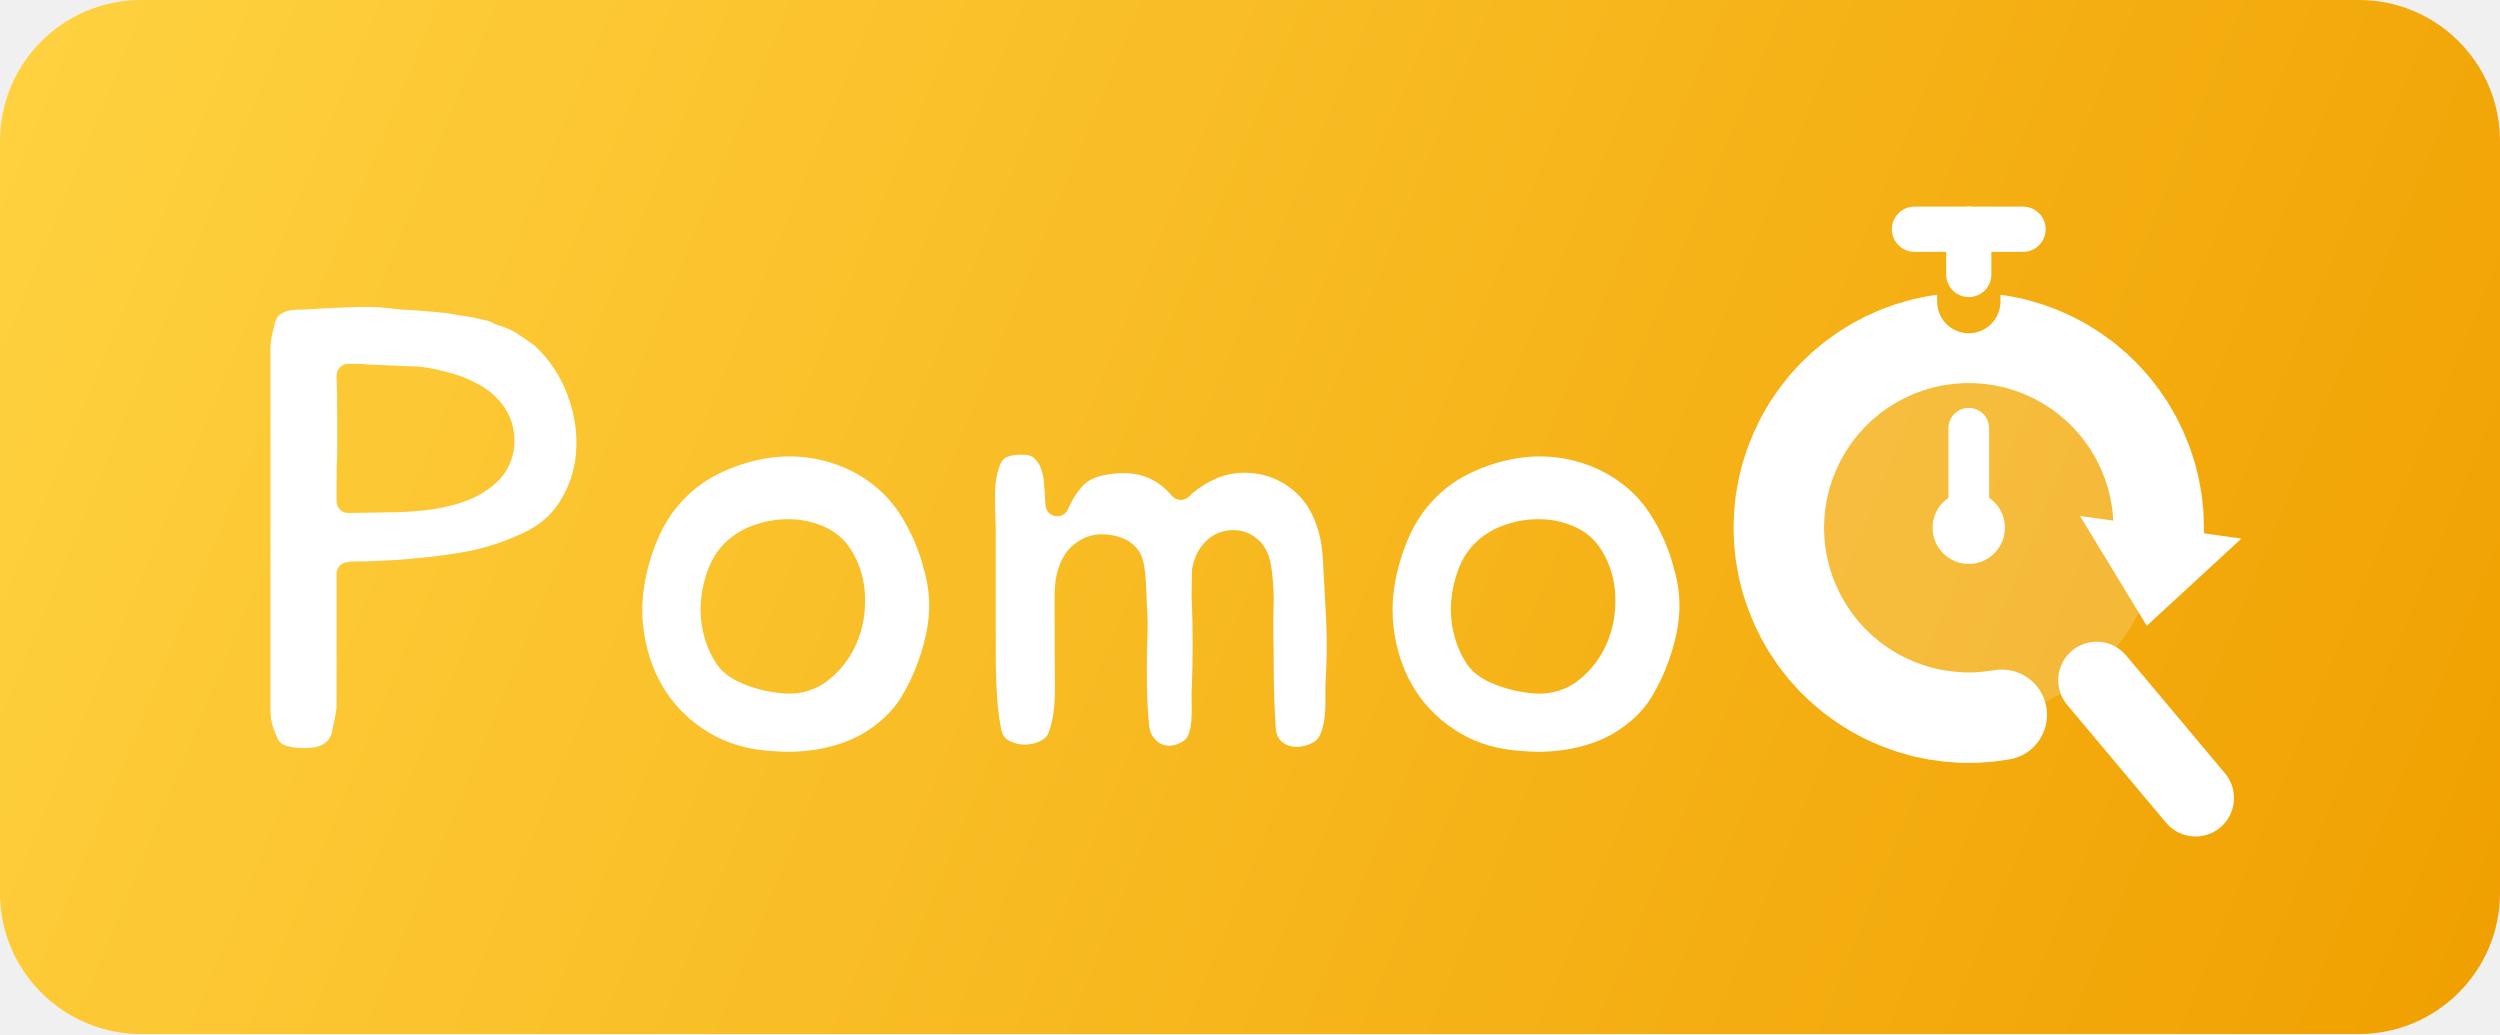
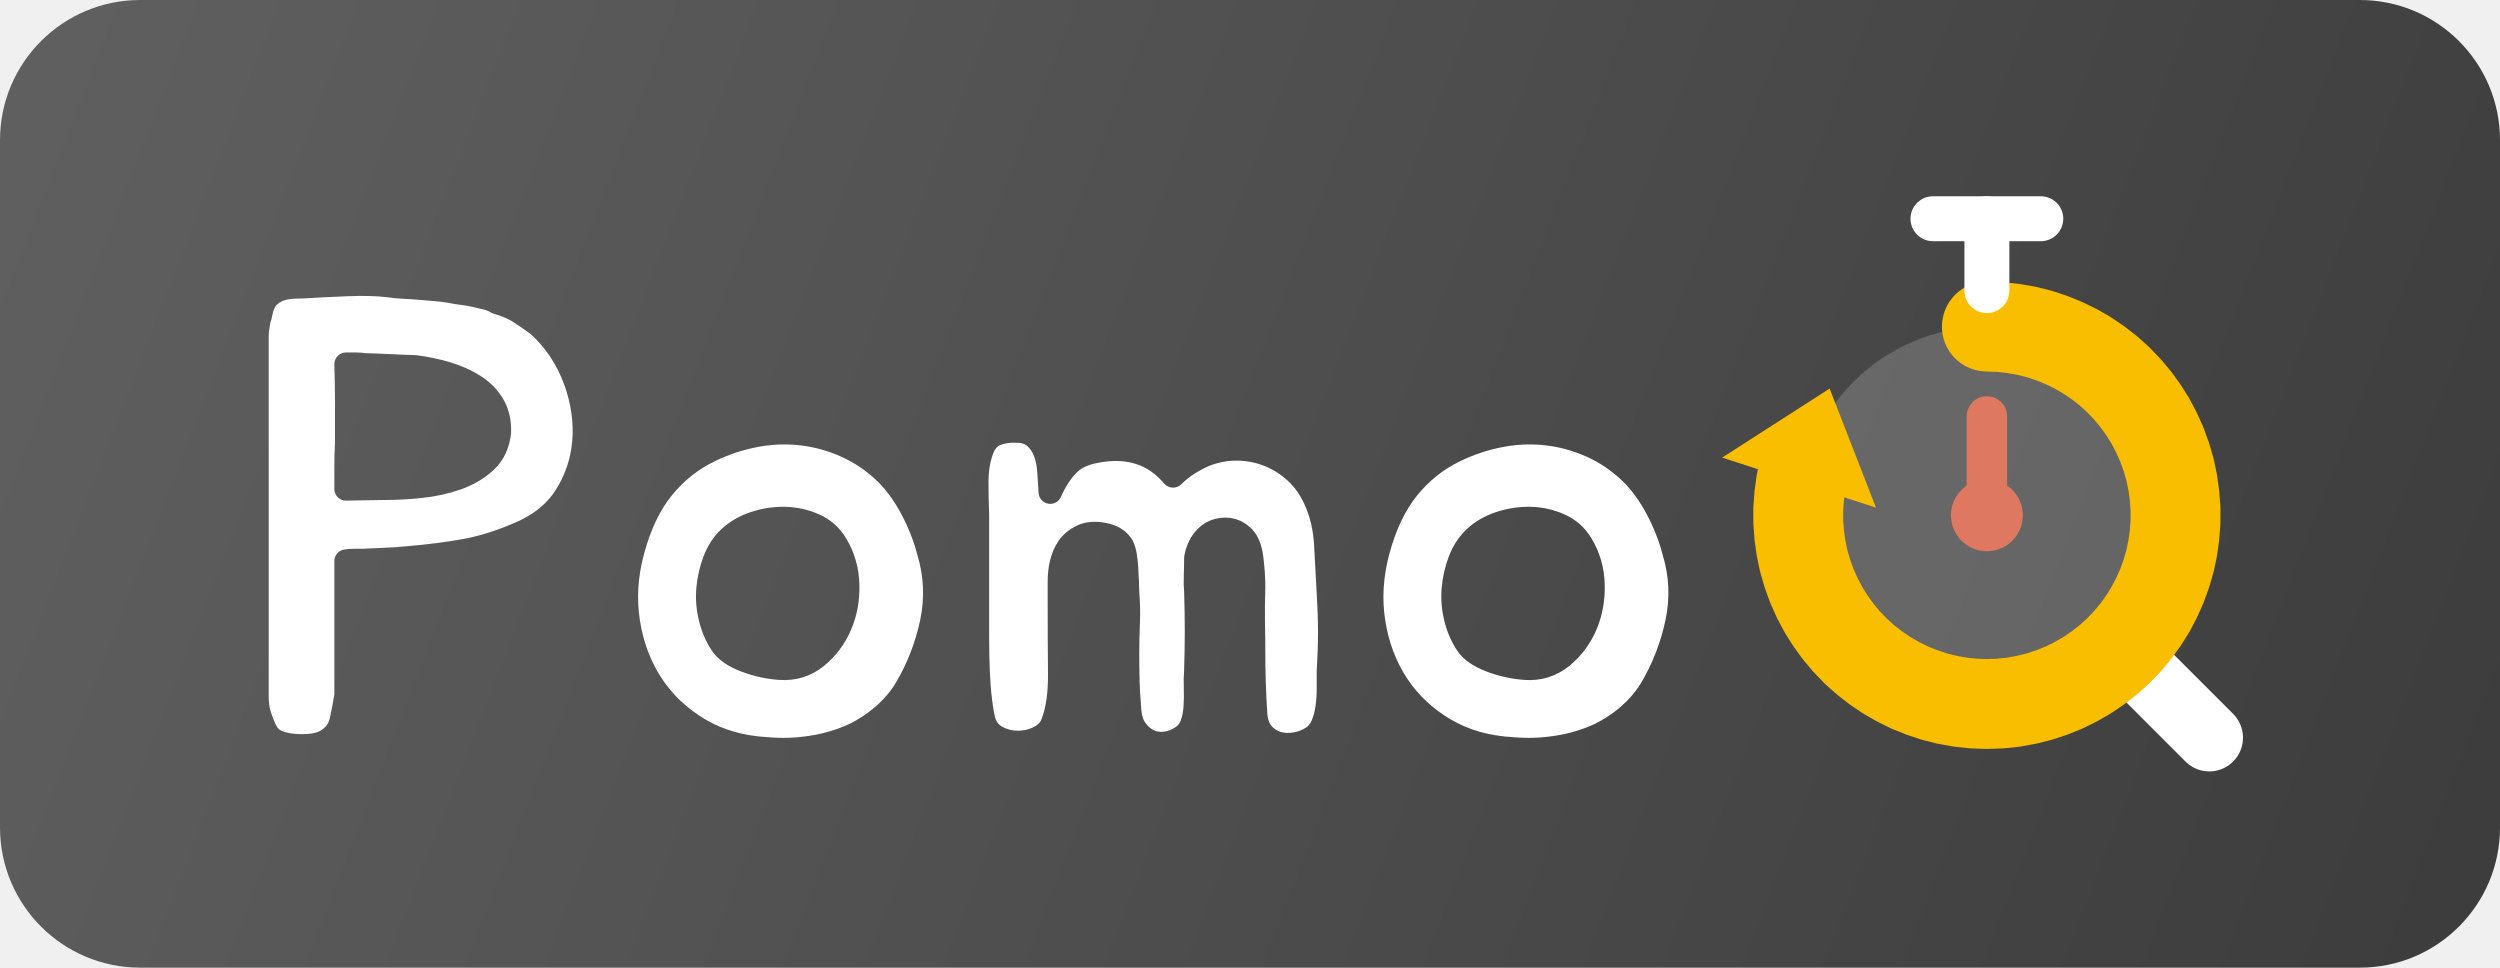
- <svg xmlns="http://www.w3.org/2000/svg" viewBox="-395.51 -447.24 3821.89 1580.76" role="img" aria-label="PomoQ（ぽもくる）">
+ <svg xmlns="http://www.w3.org/2000/svg" viewBox="-395.51 -433.41 3847.22 1489.11" role="img" aria-label="PomoQ（ぽもくる）">
  <defs>
-     <linearGradient id="g" gradientUnits="userSpaceOnUse" x1="-395.51" y1="-447.24" x2="3426.38" y2="1133.52">
-       <stop offset="0" stop-color="#ffd240" />
-       <stop offset="1" stop-color="#f0a000" />
+     <linearGradient id="g" gradientUnits="userSpaceOnUse" x1="-395.51" y1="-433.41" x2="3451.71" y2="1055.7">
+       <stop offset="0" stop-color="#606060" />
+       <stop offset="1" stop-color="#3c3c3c" />
    </linearGradient>
-     <linearGradient id="gm" gradientUnits="userSpaceOnUse" x1="-171.64" y1="-8.34" x2="104.73" y2="105.97">
-       <stop offset="0" stop-color="#ffd240" />
-       <stop offset="1" stop-color="#f0a000" />
+     <linearGradient id="gm" gradientUnits="userSpaceOnUse" x1="-170.62" y1="-3.84" x2="107.58" y2="103.84">
+       <stop offset="0" stop-color="#606060" />
+       <stop offset="1" stop-color="#3c3c3c" />
    </linearGradient>
  </defs>
-   <rect x="-395.51" y="-447.24" width="3821.89" height="1580.76" rx="215.74" fill="url(#g)" />
+   <rect x="-395.51" y="-433.41" width="3847.22" height="1489.11" rx="215.74" fill="url(#g)" />
  <g fill="#ffffff" stroke="url(#g)" stroke-width="35.96" stroke-linejoin="round">
    <path d="M433.0 67Q471.0 102 489.0 150.5Q507.0 199 503.0 247Q499.0 293 474.0 331.5Q449.0 370 398.0 390Q358.0 407 319.0 414.0Q280.0 421 233.0 425Q212.0 427 197.5 427.5Q183.0 428 164.0 429Q160.0 429 150.5 429.0Q141.0 429 137.0 430V637Q134.0 656 129.5 676.0Q125.0 696 106.0 707Q95.0 713 79.0 714.0Q63.0 715 50.0 713Q36.0 711 26.5 705.5Q17.0 700 11.0 686Q7.0 677 3.5 665.5Q0.0 654 0.0 637V84Q0.0 77 1.0 71.0Q2.0 65 3.0 59Q5.0 54 6.0 48.0Q7.0 42 9.0 37Q11.0 32 13.5 28.0Q16.0 24 20.0 21Q25.0 16 35.5 12.0Q46.0 8 67.0 8H69.0Q100.0 6 138.0 4.5Q176.0 3 201.0 6Q215.0 8 227.0 8.5Q239.0 9 250.0 10Q262.0 11 274.0 12.0Q286.0 13 298.0 15Q308.0 17 316.5 18.0Q325.0 19 334.0 21Q342.0 23 351.5 25.0Q361.0 27 369.0 32Q390.0 38 404.0 47Q418.0 56 433.0 67ZM373.0 232Q374.0 208 363.5 190.0Q353.0 172 334.0 160.0Q315.0 148 291.0 141.0Q267.0 134 243.0 131Q237.0 131 226.5 130.5Q216.0 130 204.0 129.5Q192.0 129 181.5 128.5Q171.0 128 165.0 128Q160.0 127 153.0 127.0Q146.0 127 137.0 127Q138.0 158 138.0 186.5Q138.0 215 138.0 248Q137.0 266 137.0 284.0Q137.0 302 137.0 319L199.0 318Q223.0 318 252.0 315.0Q281.0 312 307.0 303.0Q333.0 294 351.5 277.0Q370.0 260 373.0 232Z" />
    <path d="M697.022 260Q730.022 244 766.022 237.0Q802.022 230 837.522 234.0Q873.022 238 906.522 253.0Q940.022 268 968.022 295Q991.022 318 1008.022 350.5Q1025.022 383 1033.022 414Q1050.022 469 1038.022 525.0Q1026.022 581 997.022 629Q983.022 651 962.522 668.5Q942.022 686 919.022 697Q889.022 711 854.022 716.5Q819.022 722 786.022 719Q726.022 716 680.522 689.0Q635.022 662 607.522 620.0Q580.022 578 571.522 524.5Q563.022 471 578.022 415Q594.022 355 624.522 317.5Q655.022 280 697.022 260ZM727.022 394Q712.022 408 704.022 429.0Q696.022 450 694.022 472.5Q692.022 495 697.522 517.5Q703.022 540 715.022 558Q725.022 573 751.022 583.0Q777.022 593 805.022 595Q837.022 597 861.022 577.5Q885.022 558 897.522 529.0Q910.022 500 909.022 466.0Q908.022 432 891.022 404Q879.022 384 857.522 374.5Q836.022 365 812.522 364.5Q789.022 364 766.022 371.5Q743.022 379 727.022 394Z" />
    <path d="M1648.708 479Q1650.708 511 1650.708 539.5Q1650.708 568 1648.708 600Q1648.708 612 1648.708 627.0Q1648.708 642 1646.708 656.0Q1644.708 670 1639.708 682.0Q1634.708 694 1624.708 701Q1612.708 709 1597.708 711.5Q1582.708 714 1569.708 710.0Q1556.708 706 1547.208 695.0Q1537.708 684 1536.708 664Q1533.708 618 1533.708 572Q1533.708 549 1533.208 528.0Q1532.708 507 1533.708 469Q1533.708 450 1530.708 425.5Q1527.708 401 1515.708 391Q1506.708 383 1495.708 381.5Q1484.708 380 1474.208 384.0Q1463.708 388 1455.708 398.5Q1447.708 409 1444.708 425Q1444.708 438 1444.208 451.5Q1443.708 465 1444.708 477Q1445.708 509 1445.708 537.5Q1445.708 566 1444.708 598Q1443.708 611 1444.208 626.0Q1444.708 641 1443.708 655.5Q1442.708 670 1438.208 682.0Q1433.708 694 1422.708 701Q1410.708 709 1397.208 710.5Q1383.708 712 1372.208 706.5Q1360.708 701 1352.208 689.0Q1343.708 677 1342.708 657Q1340.708 634 1340.208 614.5Q1339.708 595 1339.708 573Q1339.708 550 1340.708 525.5Q1341.708 501 1339.708 478Q1339.708 471 1339.208 461.5Q1338.708 452 1338.208 442.0Q1337.708 432 1336.208 422.5Q1334.708 413 1331.708 407Q1323.708 393 1303.208 389.0Q1282.708 385 1268.708 392Q1254.708 399 1247.708 410.0Q1240.708 421 1237.708 434.0Q1234.708 447 1234.708 461.5Q1234.708 476 1234.708 489Q1234.708 554 1235.208 601.5Q1235.708 649 1224.708 678Q1219.708 693 1204.208 701.0Q1188.708 709 1171.208 709.0Q1153.708 709 1138.708 701.0Q1123.708 693 1118.708 676Q1115.708 665 1113.208 644.5Q1110.708 624 1109.708 599.0Q1108.708 574 1108.708 548.5Q1108.708 523 1108.708 502V358Q1107.708 335 1107.708 308.0Q1107.708 281 1115.708 259Q1122.708 240 1137.708 234.5Q1152.708 229 1168.708 230Q1186.708 230 1197.208 239.5Q1207.708 249 1212.708 262.5Q1217.708 276 1218.708 292.5Q1219.708 309 1220.708 324Q1231.708 299 1247.208 282.5Q1262.708 266 1291.708 261Q1365.708 247 1409.708 299Q1429.708 279 1460.708 266Q1484.708 257 1509.708 257.5Q1534.708 258 1557.208 267.0Q1579.708 276 1598.208 293.0Q1616.708 310 1627.708 334Q1642.708 366 1644.708 405.0Q1646.708 444 1648.708 479Z" />
    <path d="M1844.003 260Q1877.003 244 1913.003 237.0Q1949.003 230 1984.503 234.0Q2020.003 238 2053.503 253.0Q2087.003 268 2115.003 295Q2138.003 318 2155.003 350.5Q2172.003 383 2180.003 414Q2197.003 469 2185.003 525.0Q2173.003 581 2144.003 629Q2130.003 651 2109.503 668.5Q2089.003 686 2066.003 697Q2036.003 711 2001.003 716.5Q1966.003 722 1933.003 719Q1873.003 716 1827.503 689.0Q1782.003 662 1754.503 620.0Q1727.003 578 1718.503 524.5Q1710.003 471 1725.003 415Q1741.003 355 1771.503 317.5Q1802.003 280 1844.003 260ZM1874.003 394Q1859.003 408 1851.003 429.0Q1843.003 450 1841.003 472.5Q1839.003 495 1844.503 517.5Q1850.003 540 1862.003 558Q1872.003 573 1898.003 583.0Q1924.003 593 1952.003 595Q1984.003 597 2008.003 577.5Q2032.003 558 2044.503 529.0Q2057.003 500 2056.003 466.0Q2055.003 432 2038.003 404Q2026.003 384 2004.503 374.5Q1983.003 365 1959.503 364.5Q1936.003 364 1913.003 371.5Q1890.003 379 1874.003 394Z" />
  </g>
-   <g transform="translate(2614.25 359.56) scale(13.82919) translate(-46 -50)">
-     <circle cx="46" cy="50" r="21" fill="#ffffff" opacity="0.18" />
-     <path d="M49.65 70.68L48.2 70.88L46.73 70.99L45.27 70.99L43.8 70.88L42.35 70.68L40.92 70.38L39.51 69.97L38.13 69.47L36.79 68.87L35.5 68.19L34.26 67.41L33.07 66.55L31.95 65.61L30.89 64.59L29.91 63.5L29.01 62.34L28.19 61.13L27.46 59.86L26.82 58.54L26.27 57.18L25.81 55.79L25.46 54.37L25.2 52.92L25.05 51.46L25 50L25.05 48.54L25.2 47.08L25.46 45.63L25.81 44.21L26.27 42.82L26.82 41.46L27.46 40.14L28.19 38.87L29.01 37.66L29.91 36.5L30.89 35.41L31.95 34.39L33.07 33.45L34.26 32.59L35.5 31.81L36.79 31.13L38.13 30.53L39.51 30.03L40.92 29.62L42.35 29.32L43.8 29.12L45.27 29.01L46.73 29.01L48.2 29.12L49.65 29.32L51.08 29.62L52.49 30.03L53.87 30.53L55.21 31.13L56.5 31.81L57.74 32.59L58.93 33.45L60.05 34.39L61.11 35.41L62.09 36.5L62.99 37.66L63.81 38.87L64.54 40.14L65.18 41.46L65.73 42.82L66.19 44.21L66.54 45.63L66.8 47.08L66.95 48.54L67 50L66.95 51.46L66.8 52.92" fill="none" stroke="#ffffff" stroke-width="10" stroke-linecap="round" stroke-linejoin="round" />
-     <polygon points="65.68,60.84 76.13,51.2 58.3,48.7" fill="#ffffff" />
-     <path d="M46 50L46 39" fill="none" stroke="#ffffff" stroke-width="4.5" stroke-linecap="round" stroke-linejoin="round" />
-     <circle cx="46" cy="50" r="4" fill="#ffffff" />
-     <path d="M60.14 66.85L71.07 79.88" fill="none" stroke="#ffffff" stroke-width="8.5" stroke-linecap="round" stroke-linejoin="round" />
-     <path d="M46 25L46 17" fill="none" stroke="url(#gm)" stroke-width="7" stroke-linecap="round" stroke-linejoin="round" />
-     <path d="M46 22L46 17" fill="none" stroke="#ffffff" stroke-width="5" stroke-linecap="round" stroke-linejoin="round" />
-     <path d="M40 17L52 17" fill="none" stroke="#ffffff" stroke-width="5" stroke-linecap="round" stroke-linejoin="round" />
+   <g transform="translate(2662.08 359.56) scale(13.82919) translate(-50.48 -53.5)">
+     <path d="M65.33 68.35L75.23 78.25" fill="none" stroke="#ffffff" stroke-width="7.5" stroke-linecap="round" stroke-linejoin="round" />
+     <circle cx="50.48" cy="53.5" r="21" fill="#ffffff" opacity="0.18" />
+     <path d="M50.48 32.5L51.94 32.55L53.4 32.71L54.85 32.96L56.27 33.31L57.66 33.77L59.02 34.32L60.34 34.96L61.61 35.69L62.82 36.51L63.98 37.41L65.07 38.39L66.09 39.45L67.03 40.57L67.89 41.76L68.67 43L69.35 44.29L69.95 45.63L70.45 47.01L70.86 48.42L71.16 49.85L71.36 51.31L71.47 52.77L71.47 54.23L71.36 55.7L71.16 57.15L70.86 58.58L70.45 59.99L69.95 61.37L69.35 62.71L68.67 64L67.89 65.24L67.03 66.43L66.09 67.55L65.07 68.61L63.98 69.59L62.82 70.49L61.61 71.31L60.34 72.04L59.02 72.69L57.66 73.23L56.27 73.69L54.85 74.04L53.4 74.3L51.94 74.45L50.48 74.5L49.02 74.45L47.56 74.3L46.11 74.04L44.69 73.69L43.3 73.23L41.94 72.69L40.62 72.04L39.35 71.31L38.14 70.49L36.98 69.59L35.89 68.61L34.87 67.55L33.93 66.43L33.07 65.24L32.29 64L31.61 62.71L31.01 61.37L30.51 59.99L30.1 58.58L29.8 57.15L29.6 55.7L29.49 54.23L29.49 52.77L29.6 51.31L29.8 49.85L30.1 48.42L30.51 47.01" fill="none" stroke="#f9be00" stroke-width="10" stroke-linecap="round" stroke-linejoin="round" />
+     <polygon points="32.98,39.4 21.02,47.08 38.14,52.65" fill="#f9be00" />
+     <path d="M50.48 53.5L50.48 42.5" fill="none" stroke="#df7861" stroke-width="4.5" stroke-linecap="round" stroke-linejoin="round" />
+     <circle cx="50.48" cy="53.5" r="4" fill="#df7861" />
+     <path d="M50.48 28.5L50.48 20.5" fill="none" stroke="#ffffff" stroke-width="5" stroke-linecap="round" stroke-linejoin="round" />
+     <path d="M44.48 20.5L56.48 20.5" fill="none" stroke="#ffffff" stroke-width="5" stroke-linecap="round" stroke-linejoin="round" />
  </g>
</svg>
